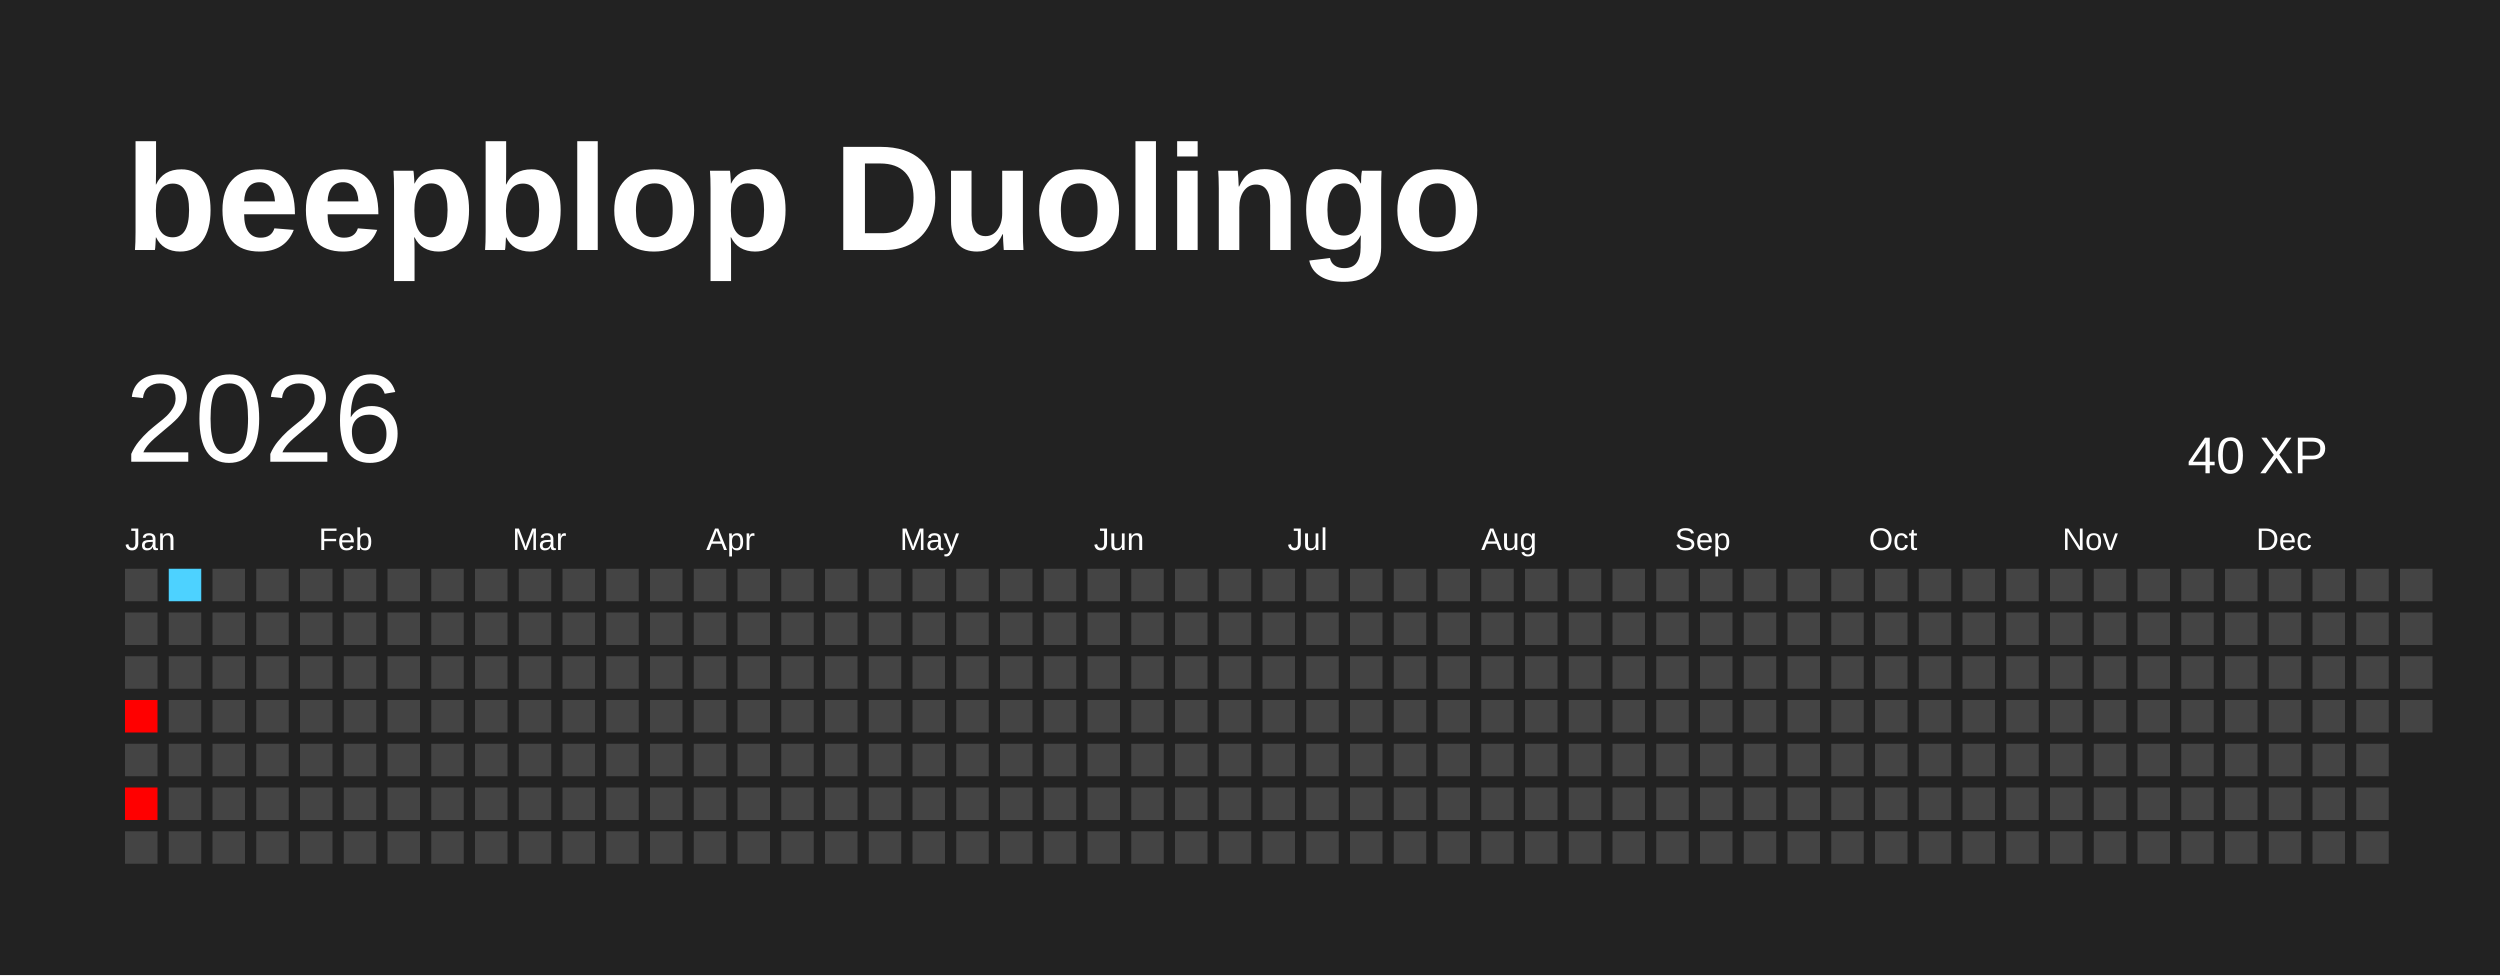
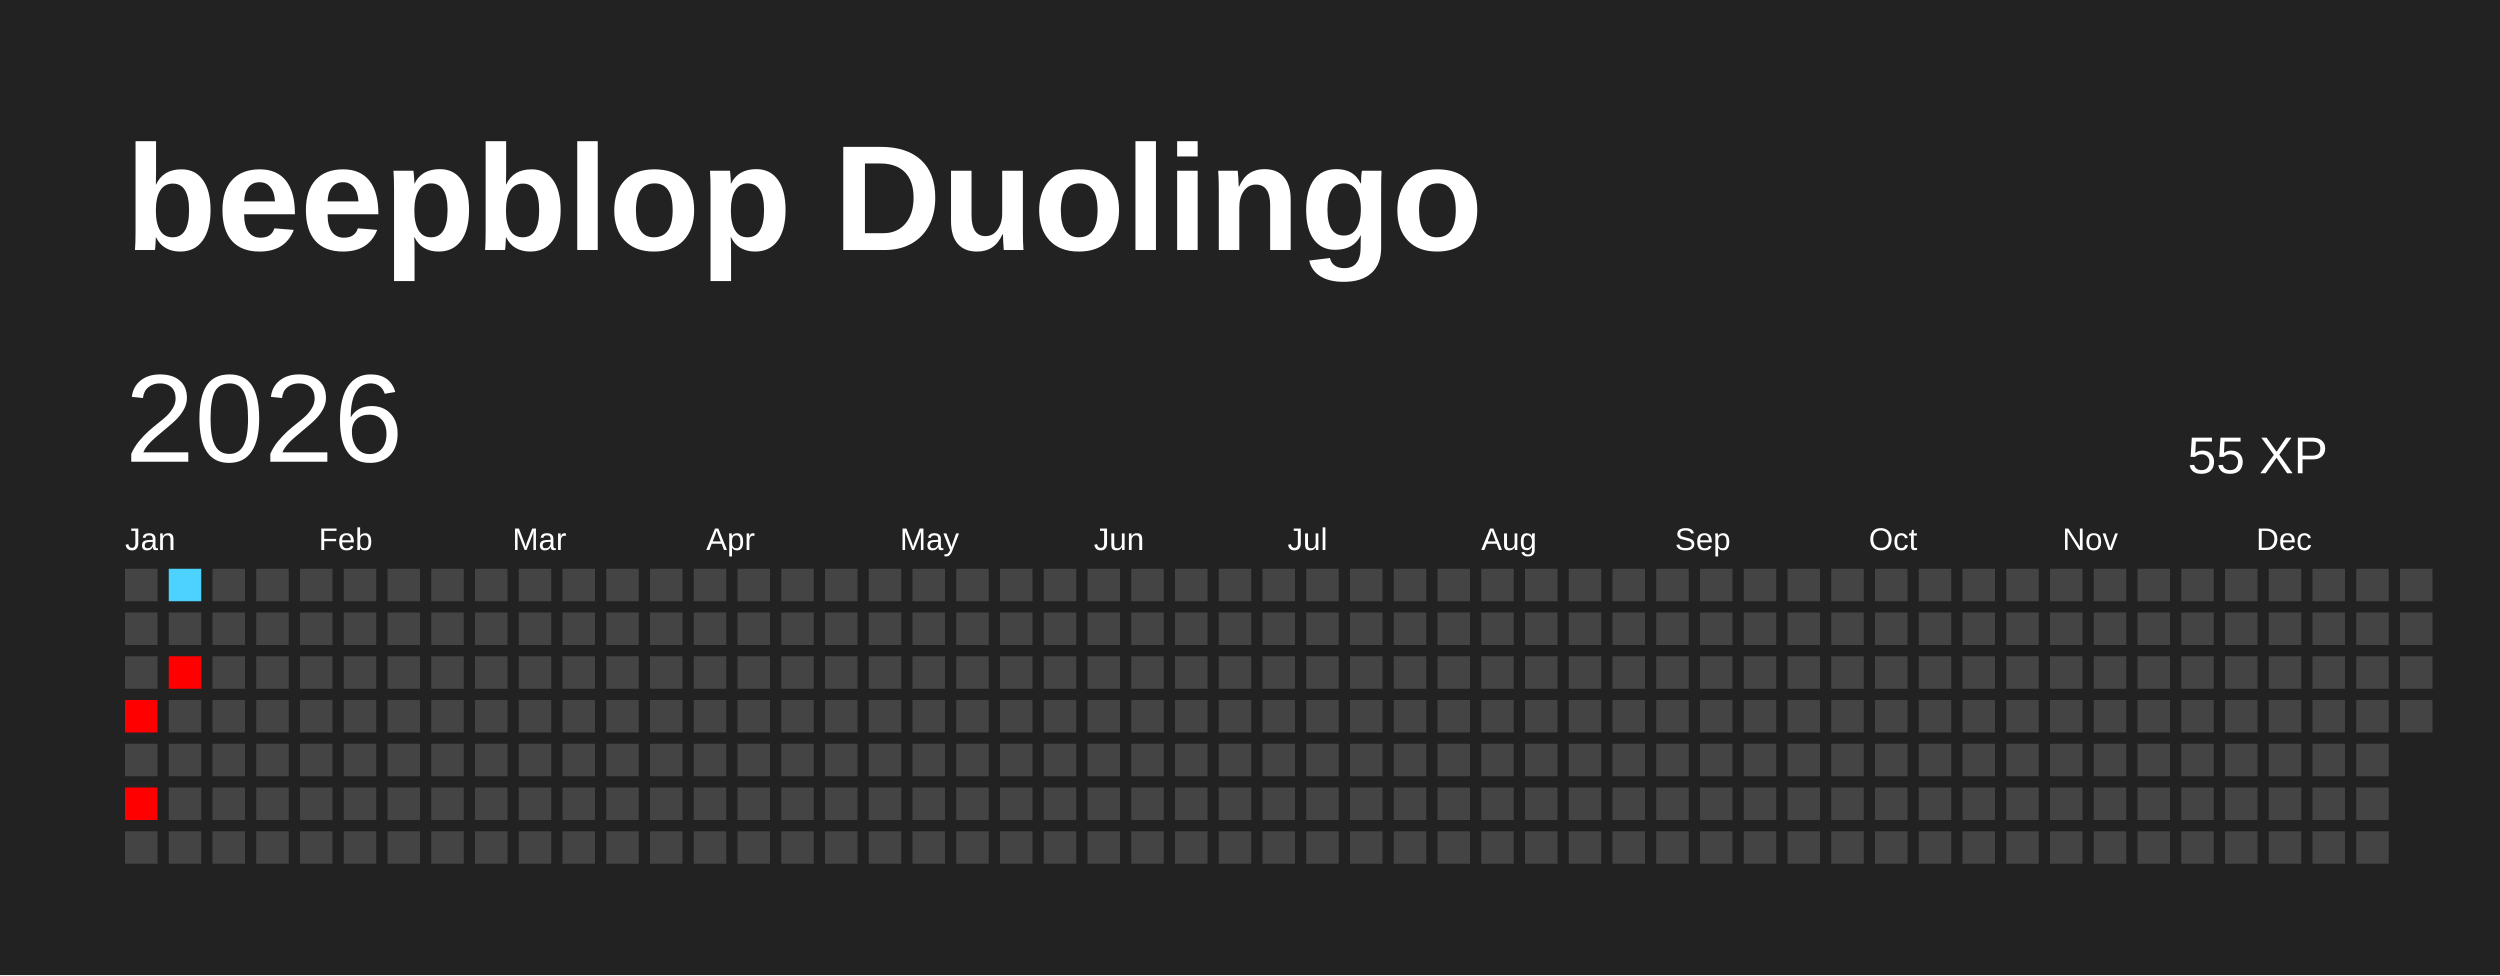
<svg xmlns="http://www.w3.org/2000/svg" baseProfile="full" height="78mm" version="1.1" viewBox="0,0,200,78" width="200mm">
  <defs />
  <rect fill="#222222" height="78" width="200" x="0" y="0" />
  <text fill="#FFFFFF" style="font-size:12px; font-family:Arial; font-weight:bold;" x="10" y="20">beepblop Duolingo</text>
  <text dominant-baseline="hanging" fill="#FFFFFF" style="font-size:10.0px; font-family:Arial;" x="10" y="30">2026</text>
-   <text dominant-baseline="hanging" fill="#FFFFFF" style="font-size:4.125px; font-family:Arial;" x="175" y="35">40 XP</text>
+   <text dominant-baseline="hanging" fill="#FFFFFF" style="font-size:4.125px; font-family:Arial;" x="175" y="35">55 XP</text>
  <text fill="#FFFFFF" style="font-size:2.5px; font-family:Arial" x="10.0" y="44">Jan</text>
  <text fill="#FFFFFF" style="font-size:2.5px; font-family:Arial" x="25.5" y="44">Feb</text>
  <text fill="#FFFFFF" style="font-size:2.5px; font-family:Arial" x="41.0" y="44">Mar</text>
  <text fill="#FFFFFF" style="font-size:2.5px; font-family:Arial" x="56.5" y="44">Apr</text>
  <text fill="#FFFFFF" style="font-size:2.5px; font-family:Arial" x="72.0" y="44">May</text>
  <text fill="#FFFFFF" style="font-size:2.5px; font-family:Arial" x="87.5" y="44">Jun</text>
  <text fill="#FFFFFF" style="font-size:2.5px; font-family:Arial" x="103.0" y="44">Jul</text>
  <text fill="#FFFFFF" style="font-size:2.5px; font-family:Arial" x="118.5" y="44">Aug</text>
  <text fill="#FFFFFF" style="font-size:2.5px; font-family:Arial" x="134.0" y="44">Sep</text>
  <text fill="#FFFFFF" style="font-size:2.5px; font-family:Arial" x="149.5" y="44">Oct</text>
  <text fill="#FFFFFF" style="font-size:2.5px; font-family:Arial" x="165.0" y="44">Nov</text>
  <text fill="#FFFFFF" style="font-size:2.5px; font-family:Arial" x="180.5" y="44">Dec</text>
  <rect fill="#444444" height="2.6" width="2.6" x="10.0" y="45.5" />
  <rect fill="#444444" height="2.6" width="2.6" x="10.0" y="49.0" />
  <rect fill="#444444" height="2.6" width="2.6" x="10.0" y="52.5" />
  <rect fill="#ff0000" height="2.6" width="2.6" x="10.0" y="56.0" />
  <rect fill="#444444" height="2.6" width="2.6" x="10.0" y="59.5" />
  <rect fill="#ff0000" height="2.6" width="2.6" x="10.0" y="63.0" />
  <rect fill="#444444" height="2.6" width="2.6" x="10.0" y="66.5" />
  <rect fill="#4dd2ff" height="2.6" width="2.6" x="13.5" y="45.5" />
  <rect fill="#444444" height="2.6" width="2.6" x="13.5" y="49.0" />
-   <rect fill="#444444" height="2.6" width="2.6" x="13.5" y="52.5" />
+   <rect fill="#ff0000" height="2.6" width="2.6" x="13.5" y="52.5" />
  <rect fill="#444444" height="2.6" width="2.6" x="13.5" y="56.0" />
  <rect fill="#444444" height="2.6" width="2.6" x="13.5" y="59.5" />
  <rect fill="#444444" height="2.6" width="2.6" x="13.5" y="63.0" />
  <rect fill="#444444" height="2.6" width="2.6" x="13.5" y="66.5" />
  <rect fill="#444444" height="2.6" width="2.6" x="17.0" y="45.5" />
  <rect fill="#444444" height="2.6" width="2.6" x="17.0" y="49.0" />
  <rect fill="#444444" height="2.6" width="2.6" x="17.0" y="52.5" />
  <rect fill="#444444" height="2.6" width="2.6" x="17.0" y="56.0" />
  <rect fill="#444444" height="2.6" width="2.6" x="17.0" y="59.5" />
  <rect fill="#444444" height="2.6" width="2.6" x="17.0" y="63.0" />
  <rect fill="#444444" height="2.6" width="2.6" x="17.0" y="66.5" />
  <rect fill="#444444" height="2.6" width="2.6" x="20.5" y="45.5" />
  <rect fill="#444444" height="2.6" width="2.6" x="20.5" y="49.0" />
  <rect fill="#444444" height="2.6" width="2.6" x="20.5" y="52.5" />
  <rect fill="#444444" height="2.6" width="2.6" x="20.5" y="56.0" />
  <rect fill="#444444" height="2.6" width="2.6" x="20.5" y="59.5" />
  <rect fill="#444444" height="2.6" width="2.6" x="20.5" y="63.0" />
  <rect fill="#444444" height="2.6" width="2.6" x="20.5" y="66.5" />
  <rect fill="#444444" height="2.6" width="2.6" x="24.0" y="45.5" />
  <rect fill="#444444" height="2.6" width="2.6" x="24.0" y="49.0" />
  <rect fill="#444444" height="2.6" width="2.6" x="24.0" y="52.5" />
  <rect fill="#444444" height="2.6" width="2.6" x="24.0" y="56.0" />
  <rect fill="#444444" height="2.6" width="2.6" x="24.0" y="59.5" />
  <rect fill="#444444" height="2.6" width="2.6" x="24.0" y="63.0" />
  <rect fill="#444444" height="2.6" width="2.6" x="24.0" y="66.5" />
  <rect fill="#444444" height="2.6" width="2.6" x="27.5" y="45.5" />
  <rect fill="#444444" height="2.6" width="2.6" x="27.5" y="49.0" />
  <rect fill="#444444" height="2.6" width="2.6" x="27.5" y="52.5" />
  <rect fill="#444444" height="2.6" width="2.6" x="27.5" y="56.0" />
  <rect fill="#444444" height="2.6" width="2.6" x="27.5" y="59.5" />
  <rect fill="#444444" height="2.6" width="2.6" x="27.5" y="63.0" />
  <rect fill="#444444" height="2.6" width="2.6" x="27.5" y="66.5" />
  <rect fill="#444444" height="2.6" width="2.6" x="31.0" y="45.5" />
  <rect fill="#444444" height="2.6" width="2.6" x="31.0" y="49.0" />
  <rect fill="#444444" height="2.6" width="2.6" x="31.0" y="52.5" />
  <rect fill="#444444" height="2.6" width="2.6" x="31.0" y="56.0" />
  <rect fill="#444444" height="2.6" width="2.6" x="31.0" y="59.5" />
  <rect fill="#444444" height="2.6" width="2.6" x="31.0" y="63.0" />
  <rect fill="#444444" height="2.6" width="2.6" x="31.0" y="66.5" />
  <rect fill="#444444" height="2.6" width="2.6" x="34.5" y="45.5" />
  <rect fill="#444444" height="2.6" width="2.6" x="34.5" y="49.0" />
  <rect fill="#444444" height="2.6" width="2.6" x="34.5" y="52.5" />
  <rect fill="#444444" height="2.6" width="2.6" x="34.5" y="56.0" />
  <rect fill="#444444" height="2.6" width="2.6" x="34.5" y="59.5" />
  <rect fill="#444444" height="2.6" width="2.6" x="34.5" y="63.0" />
  <rect fill="#444444" height="2.6" width="2.6" x="34.5" y="66.5" />
  <rect fill="#444444" height="2.6" width="2.6" x="38.0" y="45.5" />
  <rect fill="#444444" height="2.6" width="2.6" x="38.0" y="49.0" />
  <rect fill="#444444" height="2.6" width="2.6" x="38.0" y="52.5" />
  <rect fill="#444444" height="2.6" width="2.6" x="38.0" y="56.0" />
  <rect fill="#444444" height="2.6" width="2.6" x="38.0" y="59.5" />
  <rect fill="#444444" height="2.6" width="2.6" x="38.0" y="63.0" />
  <rect fill="#444444" height="2.6" width="2.6" x="38.0" y="66.5" />
  <rect fill="#444444" height="2.6" width="2.6" x="41.5" y="45.5" />
  <rect fill="#444444" height="2.6" width="2.6" x="41.5" y="49.0" />
  <rect fill="#444444" height="2.6" width="2.6" x="41.5" y="52.5" />
  <rect fill="#444444" height="2.6" width="2.6" x="41.5" y="56.0" />
  <rect fill="#444444" height="2.6" width="2.6" x="41.5" y="59.5" />
  <rect fill="#444444" height="2.6" width="2.6" x="41.5" y="63.0" />
  <rect fill="#444444" height="2.6" width="2.6" x="41.5" y="66.5" />
  <rect fill="#444444" height="2.6" width="2.6" x="45.0" y="45.5" />
  <rect fill="#444444" height="2.6" width="2.6" x="45.0" y="49.0" />
  <rect fill="#444444" height="2.6" width="2.6" x="45.0" y="52.5" />
  <rect fill="#444444" height="2.6" width="2.6" x="45.0" y="56.0" />
  <rect fill="#444444" height="2.6" width="2.6" x="45.0" y="59.5" />
  <rect fill="#444444" height="2.6" width="2.6" x="45.0" y="63.0" />
  <rect fill="#444444" height="2.6" width="2.6" x="45.0" y="66.5" />
  <rect fill="#444444" height="2.6" width="2.6" x="48.5" y="45.5" />
  <rect fill="#444444" height="2.6" width="2.6" x="48.5" y="49.0" />
  <rect fill="#444444" height="2.6" width="2.6" x="48.5" y="52.5" />
  <rect fill="#444444" height="2.6" width="2.6" x="48.5" y="56.0" />
  <rect fill="#444444" height="2.6" width="2.6" x="48.5" y="59.5" />
  <rect fill="#444444" height="2.6" width="2.6" x="48.5" y="63.0" />
  <rect fill="#444444" height="2.6" width="2.6" x="48.5" y="66.5" />
  <rect fill="#444444" height="2.6" width="2.6" x="52.0" y="45.5" />
  <rect fill="#444444" height="2.6" width="2.6" x="52.0" y="49.0" />
  <rect fill="#444444" height="2.6" width="2.6" x="52.0" y="52.5" />
  <rect fill="#444444" height="2.6" width="2.6" x="52.0" y="56.0" />
  <rect fill="#444444" height="2.6" width="2.6" x="52.0" y="59.5" />
  <rect fill="#444444" height="2.6" width="2.6" x="52.0" y="63.0" />
  <rect fill="#444444" height="2.6" width="2.6" x="52.0" y="66.5" />
  <rect fill="#444444" height="2.6" width="2.6" x="55.5" y="45.5" />
  <rect fill="#444444" height="2.6" width="2.6" x="55.5" y="49.0" />
  <rect fill="#444444" height="2.6" width="2.6" x="55.5" y="52.5" />
  <rect fill="#444444" height="2.6" width="2.6" x="55.5" y="56.0" />
  <rect fill="#444444" height="2.6" width="2.6" x="55.5" y="59.5" />
  <rect fill="#444444" height="2.6" width="2.6" x="55.5" y="63.0" />
  <rect fill="#444444" height="2.6" width="2.6" x="55.5" y="66.5" />
  <rect fill="#444444" height="2.6" width="2.6" x="59.0" y="45.5" />
  <rect fill="#444444" height="2.6" width="2.6" x="59.0" y="49.0" />
  <rect fill="#444444" height="2.6" width="2.6" x="59.0" y="52.5" />
  <rect fill="#444444" height="2.6" width="2.6" x="59.0" y="56.0" />
  <rect fill="#444444" height="2.6" width="2.6" x="59.0" y="59.5" />
  <rect fill="#444444" height="2.6" width="2.6" x="59.0" y="63.0" />
  <rect fill="#444444" height="2.6" width="2.6" x="59.0" y="66.5" />
  <rect fill="#444444" height="2.6" width="2.6" x="62.5" y="45.5" />
  <rect fill="#444444" height="2.6" width="2.6" x="62.5" y="49.0" />
  <rect fill="#444444" height="2.6" width="2.6" x="62.5" y="52.5" />
  <rect fill="#444444" height="2.6" width="2.6" x="62.5" y="56.0" />
  <rect fill="#444444" height="2.6" width="2.6" x="62.5" y="59.5" />
  <rect fill="#444444" height="2.6" width="2.6" x="62.5" y="63.0" />
  <rect fill="#444444" height="2.6" width="2.6" x="62.5" y="66.5" />
  <rect fill="#444444" height="2.6" width="2.6" x="66.0" y="45.5" />
  <rect fill="#444444" height="2.6" width="2.6" x="66.0" y="49.0" />
  <rect fill="#444444" height="2.6" width="2.6" x="66.0" y="52.5" />
  <rect fill="#444444" height="2.6" width="2.6" x="66.0" y="56.0" />
  <rect fill="#444444" height="2.6" width="2.6" x="66.0" y="59.5" />
  <rect fill="#444444" height="2.6" width="2.6" x="66.0" y="63.0" />
  <rect fill="#444444" height="2.6" width="2.6" x="66.0" y="66.5" />
  <rect fill="#444444" height="2.6" width="2.6" x="69.5" y="45.5" />
  <rect fill="#444444" height="2.6" width="2.6" x="69.5" y="49.0" />
  <rect fill="#444444" height="2.6" width="2.6" x="69.5" y="52.5" />
  <rect fill="#444444" height="2.6" width="2.6" x="69.5" y="56.0" />
  <rect fill="#444444" height="2.6" width="2.6" x="69.5" y="59.5" />
  <rect fill="#444444" height="2.6" width="2.6" x="69.5" y="63.0" />
  <rect fill="#444444" height="2.6" width="2.6" x="69.5" y="66.5" />
  <rect fill="#444444" height="2.6" width="2.6" x="73.0" y="45.5" />
  <rect fill="#444444" height="2.6" width="2.6" x="73.0" y="49.0" />
  <rect fill="#444444" height="2.6" width="2.6" x="73.0" y="52.5" />
  <rect fill="#444444" height="2.6" width="2.6" x="73.0" y="56.0" />
  <rect fill="#444444" height="2.6" width="2.6" x="73.0" y="59.5" />
  <rect fill="#444444" height="2.6" width="2.6" x="73.0" y="63.0" />
  <rect fill="#444444" height="2.6" width="2.6" x="73.0" y="66.5" />
  <rect fill="#444444" height="2.6" width="2.6" x="76.5" y="45.5" />
  <rect fill="#444444" height="2.6" width="2.6" x="76.5" y="49.0" />
  <rect fill="#444444" height="2.6" width="2.6" x="76.5" y="52.5" />
  <rect fill="#444444" height="2.6" width="2.6" x="76.5" y="56.0" />
  <rect fill="#444444" height="2.6" width="2.6" x="76.5" y="59.5" />
  <rect fill="#444444" height="2.6" width="2.6" x="76.5" y="63.0" />
  <rect fill="#444444" height="2.6" width="2.6" x="76.5" y="66.5" />
  <rect fill="#444444" height="2.6" width="2.6" x="80.0" y="45.5" />
  <rect fill="#444444" height="2.6" width="2.6" x="80.0" y="49.0" />
  <rect fill="#444444" height="2.6" width="2.6" x="80.0" y="52.5" />
  <rect fill="#444444" height="2.6" width="2.6" x="80.0" y="56.0" />
  <rect fill="#444444" height="2.6" width="2.6" x="80.0" y="59.5" />
  <rect fill="#444444" height="2.6" width="2.6" x="80.0" y="63.0" />
  <rect fill="#444444" height="2.6" width="2.6" x="80.0" y="66.5" />
  <rect fill="#444444" height="2.6" width="2.6" x="83.5" y="45.5" />
  <rect fill="#444444" height="2.6" width="2.6" x="83.5" y="49.0" />
  <rect fill="#444444" height="2.6" width="2.6" x="83.5" y="52.5" />
  <rect fill="#444444" height="2.6" width="2.6" x="83.5" y="56.0" />
  <rect fill="#444444" height="2.6" width="2.6" x="83.5" y="59.5" />
  <rect fill="#444444" height="2.6" width="2.6" x="83.5" y="63.0" />
  <rect fill="#444444" height="2.6" width="2.6" x="83.5" y="66.5" />
  <rect fill="#444444" height="2.6" width="2.6" x="87.0" y="45.5" />
  <rect fill="#444444" height="2.6" width="2.6" x="87.0" y="49.0" />
  <rect fill="#444444" height="2.6" width="2.6" x="87.0" y="52.5" />
  <rect fill="#444444" height="2.6" width="2.6" x="87.0" y="56.0" />
  <rect fill="#444444" height="2.6" width="2.6" x="87.0" y="59.5" />
  <rect fill="#444444" height="2.6" width="2.6" x="87.0" y="63.0" />
  <rect fill="#444444" height="2.6" width="2.6" x="87.0" y="66.5" />
  <rect fill="#444444" height="2.6" width="2.6" x="90.5" y="45.5" />
  <rect fill="#444444" height="2.6" width="2.6" x="90.5" y="49.0" />
  <rect fill="#444444" height="2.6" width="2.6" x="90.5" y="52.5" />
  <rect fill="#444444" height="2.6" width="2.6" x="90.5" y="56.0" />
  <rect fill="#444444" height="2.6" width="2.6" x="90.5" y="59.5" />
  <rect fill="#444444" height="2.6" width="2.6" x="90.5" y="63.0" />
  <rect fill="#444444" height="2.6" width="2.6" x="90.5" y="66.5" />
  <rect fill="#444444" height="2.6" width="2.6" x="94.0" y="45.5" />
  <rect fill="#444444" height="2.6" width="2.6" x="94.0" y="49.0" />
  <rect fill="#444444" height="2.6" width="2.6" x="94.0" y="52.5" />
  <rect fill="#444444" height="2.6" width="2.6" x="94.0" y="56.0" />
  <rect fill="#444444" height="2.6" width="2.6" x="94.0" y="59.5" />
  <rect fill="#444444" height="2.6" width="2.6" x="94.0" y="63.0" />
  <rect fill="#444444" height="2.6" width="2.6" x="94.0" y="66.5" />
  <rect fill="#444444" height="2.6" width="2.6" x="97.5" y="45.5" />
  <rect fill="#444444" height="2.6" width="2.6" x="97.5" y="49.0" />
  <rect fill="#444444" height="2.6" width="2.6" x="97.5" y="52.5" />
  <rect fill="#444444" height="2.6" width="2.6" x="97.5" y="56.0" />
  <rect fill="#444444" height="2.6" width="2.6" x="97.5" y="59.5" />
  <rect fill="#444444" height="2.6" width="2.6" x="97.5" y="63.0" />
  <rect fill="#444444" height="2.6" width="2.6" x="97.5" y="66.5" />
  <rect fill="#444444" height="2.6" width="2.6" x="101.0" y="45.5" />
  <rect fill="#444444" height="2.6" width="2.6" x="101.0" y="49.0" />
  <rect fill="#444444" height="2.6" width="2.6" x="101.0" y="52.5" />
  <rect fill="#444444" height="2.6" width="2.6" x="101.0" y="56.0" />
  <rect fill="#444444" height="2.6" width="2.6" x="101.0" y="59.5" />
  <rect fill="#444444" height="2.6" width="2.6" x="101.0" y="63.0" />
  <rect fill="#444444" height="2.6" width="2.6" x="101.0" y="66.5" />
  <rect fill="#444444" height="2.6" width="2.6" x="104.5" y="45.5" />
  <rect fill="#444444" height="2.6" width="2.6" x="104.5" y="49.0" />
  <rect fill="#444444" height="2.6" width="2.6" x="104.5" y="52.5" />
  <rect fill="#444444" height="2.6" width="2.6" x="104.5" y="56.0" />
  <rect fill="#444444" height="2.6" width="2.6" x="104.5" y="59.5" />
  <rect fill="#444444" height="2.6" width="2.6" x="104.5" y="63.0" />
  <rect fill="#444444" height="2.6" width="2.6" x="104.5" y="66.5" />
  <rect fill="#444444" height="2.6" width="2.6" x="108.0" y="45.5" />
  <rect fill="#444444" height="2.6" width="2.6" x="108.0" y="49.0" />
  <rect fill="#444444" height="2.6" width="2.6" x="108.0" y="52.5" />
  <rect fill="#444444" height="2.6" width="2.6" x="108.0" y="56.0" />
  <rect fill="#444444" height="2.6" width="2.6" x="108.0" y="59.5" />
  <rect fill="#444444" height="2.6" width="2.6" x="108.0" y="63.0" />
  <rect fill="#444444" height="2.6" width="2.6" x="108.0" y="66.5" />
  <rect fill="#444444" height="2.6" width="2.6" x="111.5" y="45.5" />
  <rect fill="#444444" height="2.6" width="2.6" x="111.5" y="49.0" />
  <rect fill="#444444" height="2.6" width="2.6" x="111.5" y="52.5" />
  <rect fill="#444444" height="2.6" width="2.6" x="111.5" y="56.0" />
  <rect fill="#444444" height="2.6" width="2.6" x="111.5" y="59.5" />
  <rect fill="#444444" height="2.6" width="2.6" x="111.5" y="63.0" />
  <rect fill="#444444" height="2.6" width="2.6" x="111.5" y="66.5" />
  <rect fill="#444444" height="2.6" width="2.6" x="115.0" y="45.5" />
  <rect fill="#444444" height="2.6" width="2.6" x="115.0" y="49.0" />
  <rect fill="#444444" height="2.6" width="2.6" x="115.0" y="52.5" />
  <rect fill="#444444" height="2.6" width="2.6" x="115.0" y="56.0" />
  <rect fill="#444444" height="2.6" width="2.6" x="115.0" y="59.5" />
  <rect fill="#444444" height="2.6" width="2.6" x="115.0" y="63.0" />
  <rect fill="#444444" height="2.6" width="2.6" x="115.0" y="66.5" />
  <rect fill="#444444" height="2.6" width="2.6" x="118.5" y="45.5" />
  <rect fill="#444444" height="2.6" width="2.6" x="118.5" y="49.0" />
  <rect fill="#444444" height="2.6" width="2.6" x="118.5" y="52.5" />
  <rect fill="#444444" height="2.6" width="2.6" x="118.5" y="56.0" />
  <rect fill="#444444" height="2.6" width="2.6" x="118.5" y="59.5" />
  <rect fill="#444444" height="2.6" width="2.6" x="118.5" y="63.0" />
  <rect fill="#444444" height="2.6" width="2.6" x="118.5" y="66.5" />
  <rect fill="#444444" height="2.6" width="2.6" x="122.0" y="45.5" />
  <rect fill="#444444" height="2.6" width="2.6" x="122.0" y="49.0" />
  <rect fill="#444444" height="2.6" width="2.6" x="122.0" y="52.5" />
  <rect fill="#444444" height="2.6" width="2.6" x="122.0" y="56.0" />
  <rect fill="#444444" height="2.6" width="2.6" x="122.0" y="59.5" />
  <rect fill="#444444" height="2.6" width="2.6" x="122.0" y="63.0" />
  <rect fill="#444444" height="2.6" width="2.6" x="122.0" y="66.5" />
  <rect fill="#444444" height="2.6" width="2.6" x="125.5" y="45.5" />
  <rect fill="#444444" height="2.6" width="2.6" x="125.5" y="49.0" />
  <rect fill="#444444" height="2.6" width="2.6" x="125.5" y="52.5" />
  <rect fill="#444444" height="2.6" width="2.6" x="125.5" y="56.0" />
  <rect fill="#444444" height="2.6" width="2.6" x="125.5" y="59.5" />
  <rect fill="#444444" height="2.6" width="2.6" x="125.5" y="63.0" />
  <rect fill="#444444" height="2.6" width="2.6" x="125.5" y="66.5" />
  <rect fill="#444444" height="2.6" width="2.6" x="129.0" y="45.5" />
  <rect fill="#444444" height="2.6" width="2.6" x="129.0" y="49.0" />
  <rect fill="#444444" height="2.6" width="2.6" x="129.0" y="52.5" />
  <rect fill="#444444" height="2.6" width="2.6" x="129.0" y="56.0" />
  <rect fill="#444444" height="2.6" width="2.6" x="129.0" y="59.5" />
  <rect fill="#444444" height="2.6" width="2.6" x="129.0" y="63.0" />
  <rect fill="#444444" height="2.6" width="2.6" x="129.0" y="66.5" />
  <rect fill="#444444" height="2.6" width="2.6" x="132.5" y="45.5" />
  <rect fill="#444444" height="2.6" width="2.6" x="132.5" y="49.0" />
  <rect fill="#444444" height="2.6" width="2.6" x="132.5" y="52.5" />
  <rect fill="#444444" height="2.6" width="2.6" x="132.5" y="56.0" />
  <rect fill="#444444" height="2.6" width="2.6" x="132.5" y="59.5" />
  <rect fill="#444444" height="2.6" width="2.6" x="132.5" y="63.0" />
  <rect fill="#444444" height="2.6" width="2.6" x="132.5" y="66.5" />
  <rect fill="#444444" height="2.6" width="2.6" x="136.0" y="45.5" />
  <rect fill="#444444" height="2.6" width="2.6" x="136.0" y="49.0" />
  <rect fill="#444444" height="2.6" width="2.6" x="136.0" y="52.5" />
  <rect fill="#444444" height="2.6" width="2.6" x="136.0" y="56.0" />
  <rect fill="#444444" height="2.6" width="2.6" x="136.0" y="59.5" />
  <rect fill="#444444" height="2.6" width="2.6" x="136.0" y="63.0" />
  <rect fill="#444444" height="2.6" width="2.6" x="136.0" y="66.5" />
  <rect fill="#444444" height="2.6" width="2.6" x="139.5" y="45.5" />
  <rect fill="#444444" height="2.6" width="2.6" x="139.5" y="49.0" />
  <rect fill="#444444" height="2.6" width="2.6" x="139.5" y="52.5" />
  <rect fill="#444444" height="2.6" width="2.6" x="139.5" y="56.0" />
  <rect fill="#444444" height="2.6" width="2.6" x="139.5" y="59.5" />
  <rect fill="#444444" height="2.6" width="2.6" x="139.5" y="63.0" />
  <rect fill="#444444" height="2.6" width="2.6" x="139.5" y="66.5" />
  <rect fill="#444444" height="2.6" width="2.6" x="143.0" y="45.5" />
  <rect fill="#444444" height="2.6" width="2.6" x="143.0" y="49.0" />
  <rect fill="#444444" height="2.6" width="2.6" x="143.0" y="52.5" />
  <rect fill="#444444" height="2.6" width="2.6" x="143.0" y="56.0" />
  <rect fill="#444444" height="2.6" width="2.6" x="143.0" y="59.5" />
  <rect fill="#444444" height="2.6" width="2.6" x="143.0" y="63.0" />
  <rect fill="#444444" height="2.6" width="2.6" x="143.0" y="66.5" />
  <rect fill="#444444" height="2.6" width="2.6" x="146.5" y="45.5" />
  <rect fill="#444444" height="2.6" width="2.6" x="146.5" y="49.0" />
  <rect fill="#444444" height="2.6" width="2.6" x="146.5" y="52.5" />
  <rect fill="#444444" height="2.6" width="2.6" x="146.5" y="56.0" />
  <rect fill="#444444" height="2.6" width="2.6" x="146.5" y="59.5" />
  <rect fill="#444444" height="2.6" width="2.6" x="146.5" y="63.0" />
  <rect fill="#444444" height="2.6" width="2.6" x="146.5" y="66.5" />
  <rect fill="#444444" height="2.6" width="2.6" x="150.0" y="45.5" />
  <rect fill="#444444" height="2.6" width="2.6" x="150.0" y="49.0" />
  <rect fill="#444444" height="2.6" width="2.6" x="150.0" y="52.5" />
  <rect fill="#444444" height="2.6" width="2.6" x="150.0" y="56.0" />
  <rect fill="#444444" height="2.6" width="2.6" x="150.0" y="59.5" />
  <rect fill="#444444" height="2.6" width="2.6" x="150.0" y="63.0" />
  <rect fill="#444444" height="2.6" width="2.6" x="150.0" y="66.5" />
  <rect fill="#444444" height="2.6" width="2.6" x="153.5" y="45.5" />
  <rect fill="#444444" height="2.6" width="2.6" x="153.5" y="49.0" />
  <rect fill="#444444" height="2.6" width="2.6" x="153.5" y="52.5" />
  <rect fill="#444444" height="2.6" width="2.6" x="153.5" y="56.0" />
  <rect fill="#444444" height="2.6" width="2.6" x="153.5" y="59.5" />
  <rect fill="#444444" height="2.6" width="2.6" x="153.5" y="63.0" />
  <rect fill="#444444" height="2.6" width="2.6" x="153.5" y="66.5" />
  <rect fill="#444444" height="2.6" width="2.6" x="157.0" y="45.5" />
  <rect fill="#444444" height="2.6" width="2.6" x="157.0" y="49.0" />
  <rect fill="#444444" height="2.6" width="2.6" x="157.0" y="52.5" />
  <rect fill="#444444" height="2.6" width="2.6" x="157.0" y="56.0" />
  <rect fill="#444444" height="2.6" width="2.6" x="157.0" y="59.5" />
  <rect fill="#444444" height="2.6" width="2.6" x="157.0" y="63.0" />
  <rect fill="#444444" height="2.6" width="2.6" x="157.0" y="66.5" />
  <rect fill="#444444" height="2.6" width="2.6" x="160.5" y="45.5" />
  <rect fill="#444444" height="2.6" width="2.6" x="160.5" y="49.0" />
  <rect fill="#444444" height="2.6" width="2.6" x="160.5" y="52.5" />
  <rect fill="#444444" height="2.6" width="2.6" x="160.5" y="56.0" />
  <rect fill="#444444" height="2.6" width="2.6" x="160.5" y="59.5" />
  <rect fill="#444444" height="2.6" width="2.6" x="160.5" y="63.0" />
  <rect fill="#444444" height="2.6" width="2.6" x="160.5" y="66.5" />
  <rect fill="#444444" height="2.6" width="2.6" x="164.0" y="45.5" />
  <rect fill="#444444" height="2.6" width="2.6" x="164.0" y="49.0" />
  <rect fill="#444444" height="2.6" width="2.6" x="164.0" y="52.5" />
  <rect fill="#444444" height="2.6" width="2.6" x="164.0" y="56.0" />
  <rect fill="#444444" height="2.6" width="2.6" x="164.0" y="59.5" />
  <rect fill="#444444" height="2.6" width="2.6" x="164.0" y="63.0" />
  <rect fill="#444444" height="2.6" width="2.6" x="164.0" y="66.5" />
  <rect fill="#444444" height="2.6" width="2.6" x="167.5" y="45.5" />
  <rect fill="#444444" height="2.6" width="2.6" x="167.5" y="49.0" />
  <rect fill="#444444" height="2.6" width="2.6" x="167.5" y="52.5" />
  <rect fill="#444444" height="2.6" width="2.6" x="167.5" y="56.0" />
  <rect fill="#444444" height="2.6" width="2.6" x="167.5" y="59.5" />
  <rect fill="#444444" height="2.6" width="2.6" x="167.5" y="63.0" />
  <rect fill="#444444" height="2.6" width="2.6" x="167.5" y="66.5" />
  <rect fill="#444444" height="2.6" width="2.6" x="171.0" y="45.5" />
  <rect fill="#444444" height="2.6" width="2.6" x="171.0" y="49.0" />
  <rect fill="#444444" height="2.6" width="2.6" x="171.0" y="52.5" />
  <rect fill="#444444" height="2.6" width="2.6" x="171.0" y="56.0" />
  <rect fill="#444444" height="2.6" width="2.6" x="171.0" y="59.5" />
  <rect fill="#444444" height="2.6" width="2.6" x="171.0" y="63.0" />
  <rect fill="#444444" height="2.6" width="2.6" x="171.0" y="66.5" />
  <rect fill="#444444" height="2.6" width="2.6" x="174.5" y="45.5" />
  <rect fill="#444444" height="2.6" width="2.6" x="174.5" y="49.0" />
  <rect fill="#444444" height="2.6" width="2.6" x="174.5" y="52.5" />
  <rect fill="#444444" height="2.6" width="2.6" x="174.5" y="56.0" />
  <rect fill="#444444" height="2.6" width="2.6" x="174.5" y="59.5" />
  <rect fill="#444444" height="2.6" width="2.6" x="174.5" y="63.0" />
  <rect fill="#444444" height="2.6" width="2.6" x="174.5" y="66.5" />
  <rect fill="#444444" height="2.6" width="2.6" x="178.0" y="45.5" />
  <rect fill="#444444" height="2.6" width="2.6" x="178.0" y="49.0" />
  <rect fill="#444444" height="2.6" width="2.6" x="178.0" y="52.5" />
  <rect fill="#444444" height="2.6" width="2.6" x="178.0" y="56.0" />
  <rect fill="#444444" height="2.6" width="2.6" x="178.0" y="59.5" />
  <rect fill="#444444" height="2.6" width="2.6" x="178.0" y="63.0" />
  <rect fill="#444444" height="2.6" width="2.6" x="178.0" y="66.5" />
  <rect fill="#444444" height="2.6" width="2.6" x="181.5" y="45.5" />
  <rect fill="#444444" height="2.6" width="2.6" x="181.5" y="49.0" />
  <rect fill="#444444" height="2.6" width="2.6" x="181.5" y="52.5" />
  <rect fill="#444444" height="2.6" width="2.6" x="181.5" y="56.0" />
  <rect fill="#444444" height="2.6" width="2.6" x="181.5" y="59.5" />
  <rect fill="#444444" height="2.6" width="2.6" x="181.5" y="63.0" />
  <rect fill="#444444" height="2.6" width="2.6" x="181.5" y="66.5" />
  <rect fill="#444444" height="2.6" width="2.6" x="185.0" y="45.5" />
  <rect fill="#444444" height="2.6" width="2.6" x="185.0" y="49.0" />
  <rect fill="#444444" height="2.6" width="2.6" x="185.0" y="52.5" />
  <rect fill="#444444" height="2.6" width="2.6" x="185.0" y="56.0" />
  <rect fill="#444444" height="2.6" width="2.6" x="185.0" y="59.5" />
  <rect fill="#444444" height="2.6" width="2.6" x="185.0" y="63.0" />
  <rect fill="#444444" height="2.6" width="2.6" x="185.0" y="66.5" />
  <rect fill="#444444" height="2.6" width="2.6" x="188.5" y="45.5" />
  <rect fill="#444444" height="2.6" width="2.6" x="188.5" y="49.0" />
  <rect fill="#444444" height="2.6" width="2.6" x="188.5" y="52.5" />
  <rect fill="#444444" height="2.6" width="2.6" x="188.5" y="56.0" />
  <rect fill="#444444" height="2.6" width="2.6" x="188.5" y="59.5" />
  <rect fill="#444444" height="2.6" width="2.6" x="188.5" y="63.0" />
  <rect fill="#444444" height="2.6" width="2.6" x="188.5" y="66.5" />
  <rect fill="#444444" height="2.6" width="2.6" x="192.0" y="45.5" />
  <rect fill="#444444" height="2.6" width="2.6" x="192.0" y="49.0" />
  <rect fill="#444444" height="2.6" width="2.6" x="192.0" y="52.5" />
  <rect fill="#444444" height="2.6" width="2.6" x="192.0" y="56.0" />
</svg>
